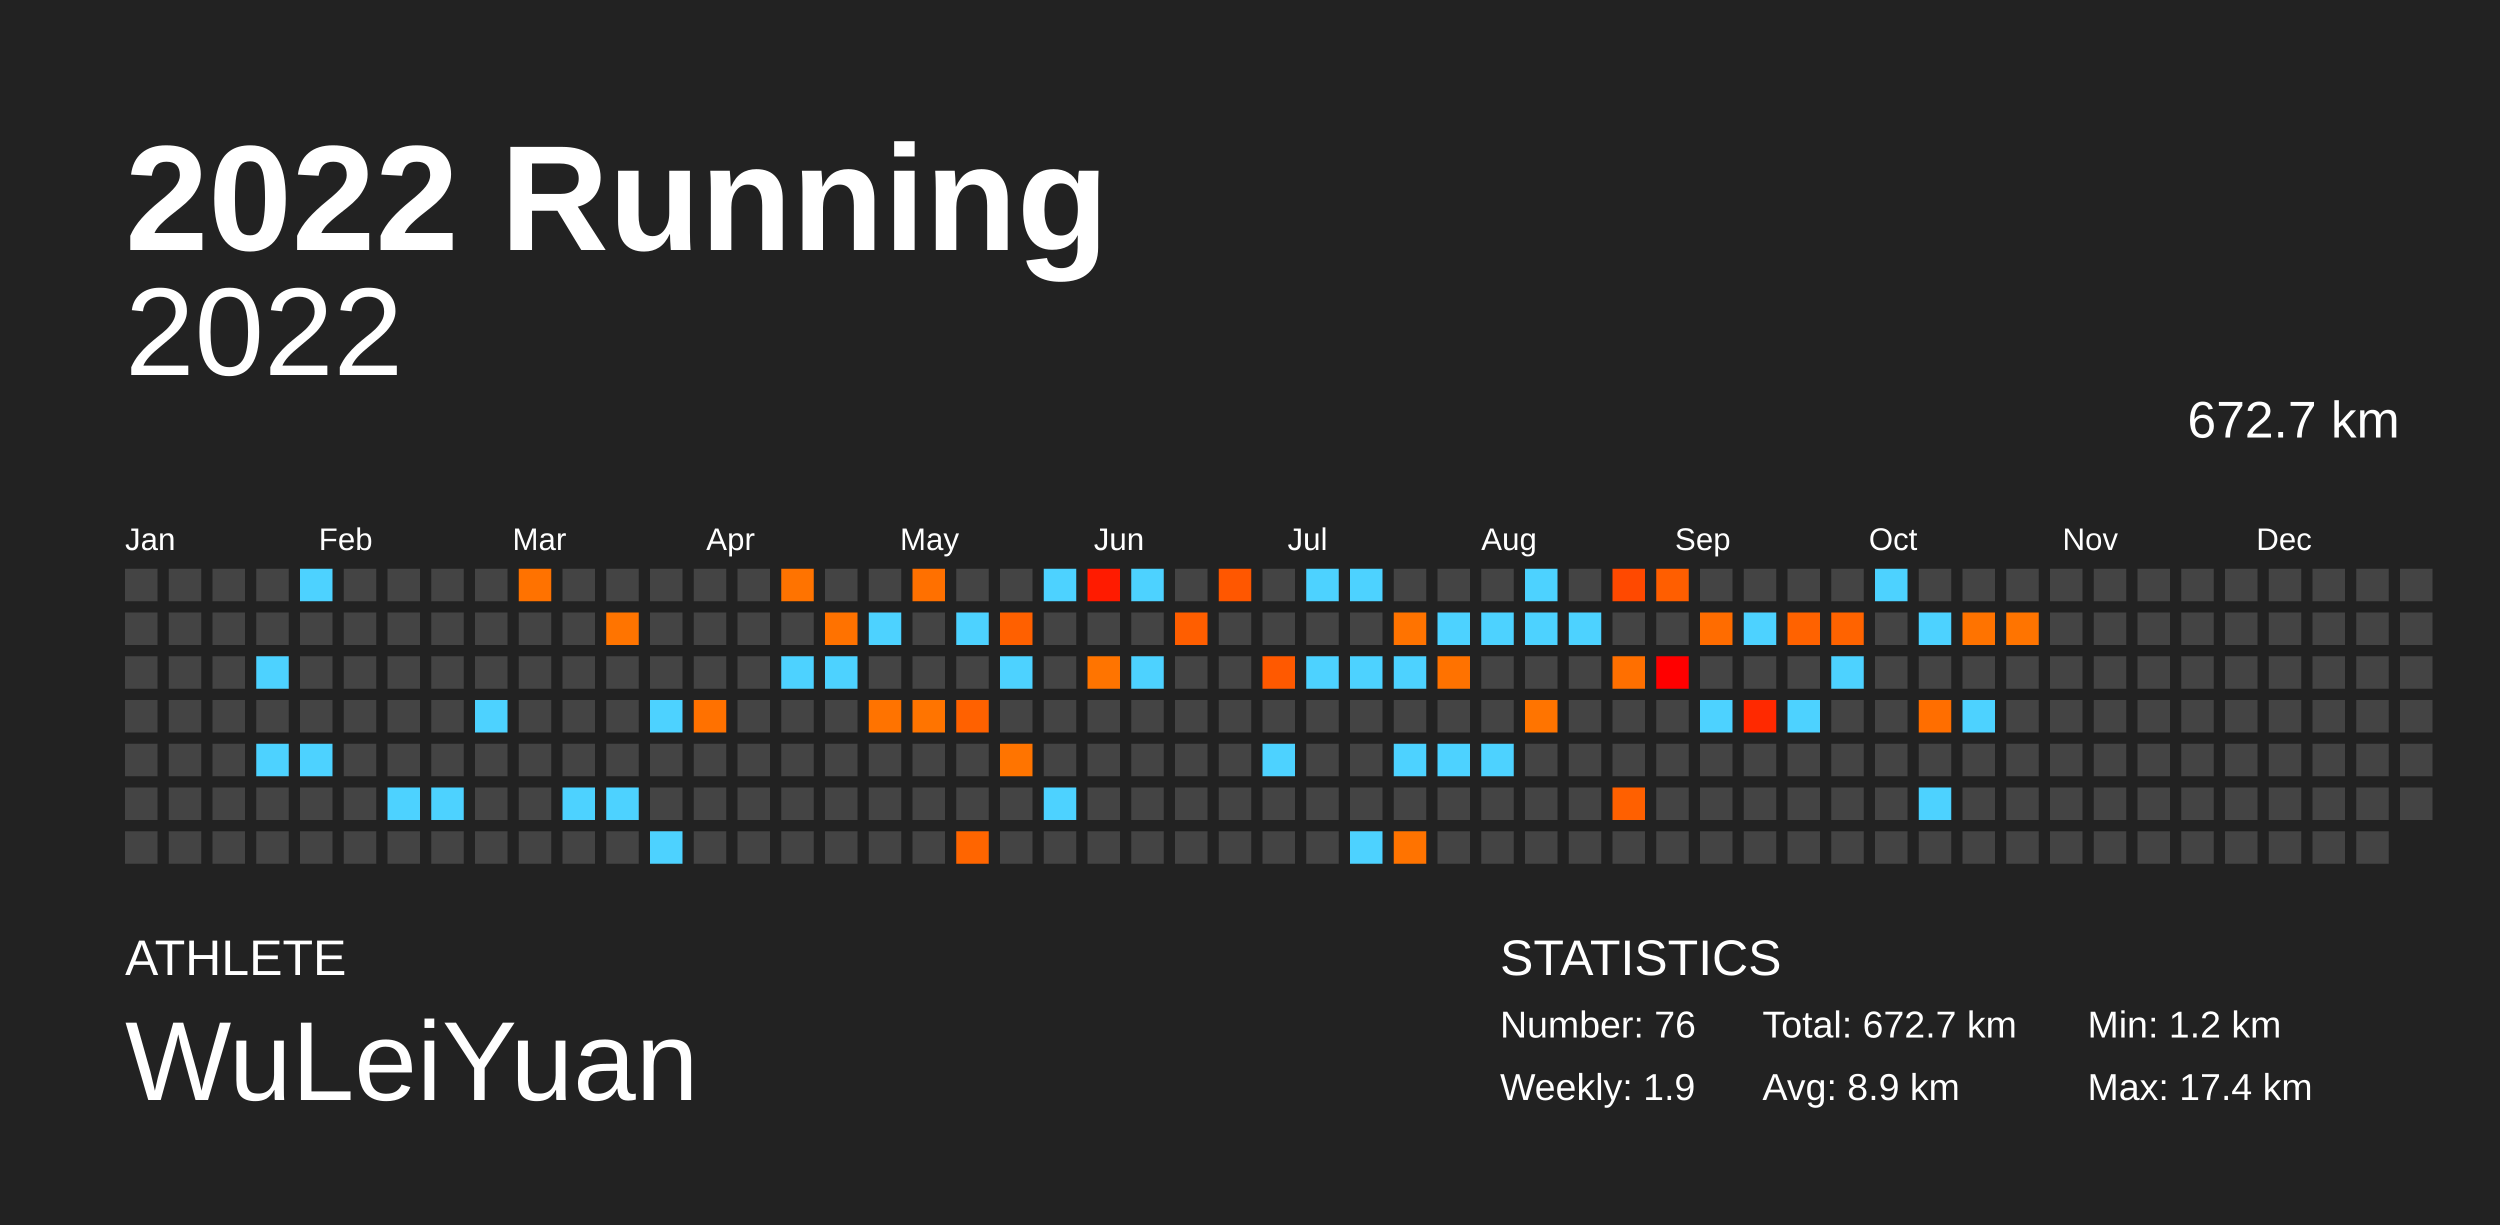
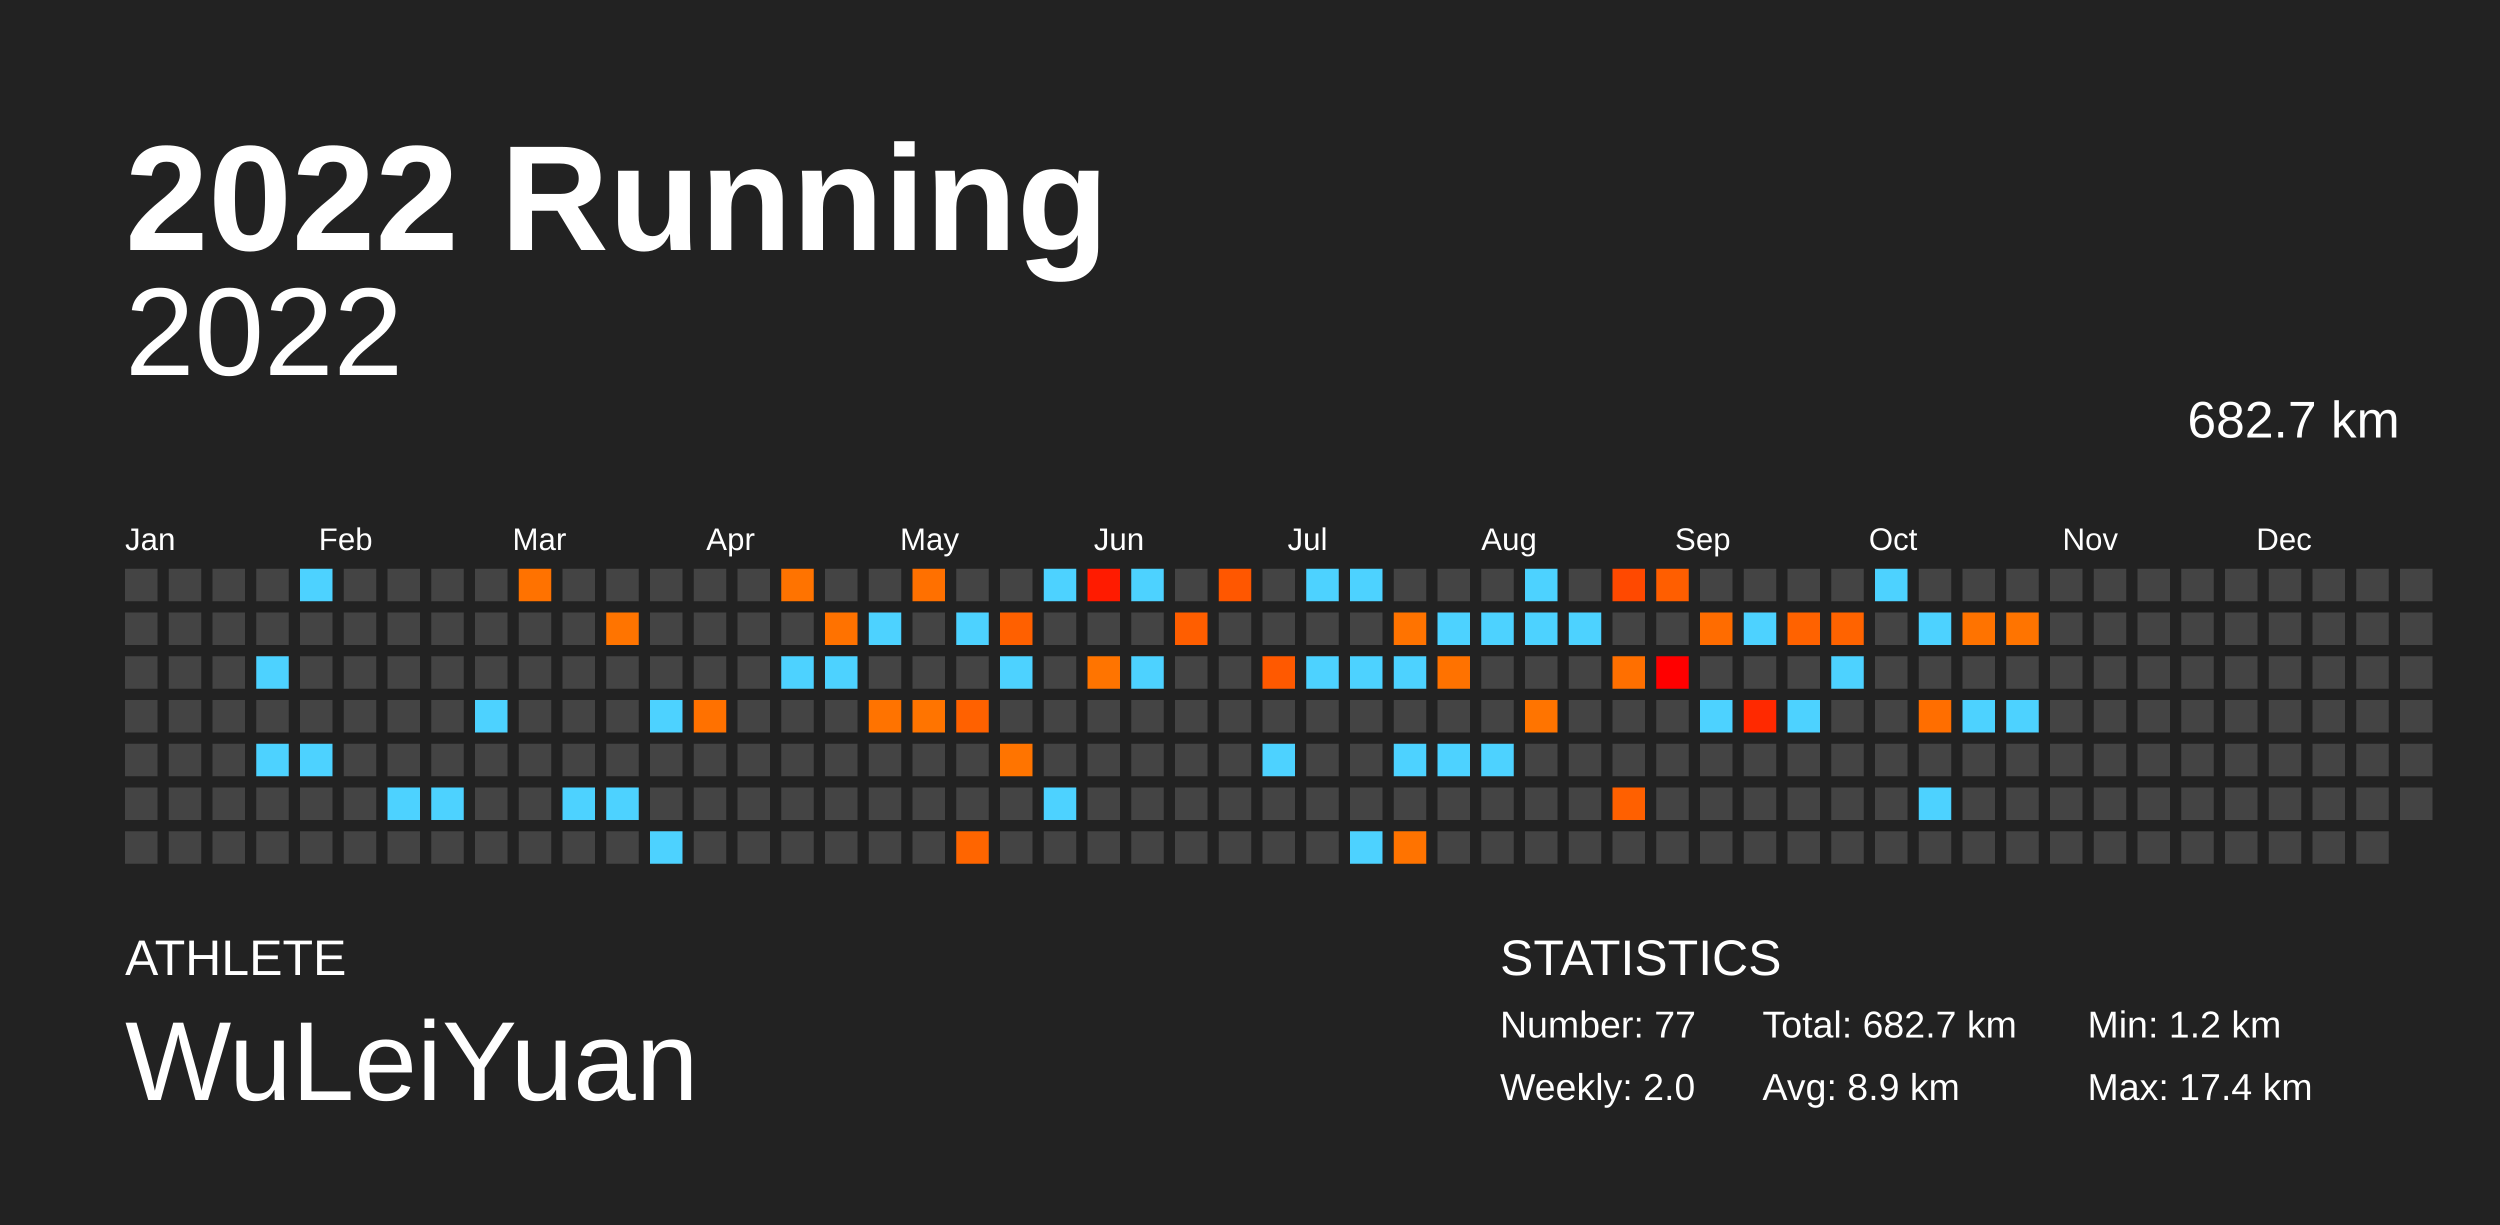
<svg xmlns="http://www.w3.org/2000/svg" baseProfile="full" height="98mm" version="1.1" viewBox="0,0,200,98" width="200mm">
  <defs />
  <rect fill="#222222" height="98" width="200" x="0" y="0" />
  <text fill="#FFFFFF" style="font-size:12px; font-family:Arial; font-weight:bold;" x="10" y="20">2022 Running</text>
  <text fill="#FFFFFF" style="font-size:4px; font-family:Arial" x="10" y="78">ATHLETE</text>
  <text fill="#FFFFFF" style="font-size:9px; font-family:Arial" x="10" y="88">WuLeiYuan</text>
  <text fill="#FFFFFF" style="font-size:4px; font-family:Arial" x="120" y="78">STATISTICS</text>
-   <text fill="#FFFFFF" style="font-size:3px; font-family:Arial" x="120" y="83">Number: 76</text>
-   <text fill="#FFFFFF" style="font-size:3px; font-family:Arial" x="120" y="88">Weekly: 1.9</text>
-   <text fill="#FFFFFF" style="font-size:3px; font-family:Arial" x="141" y="83">Total: 672.7 km</text>
+   <text fill="#FFFFFF" style="font-size:3px; font-family:Arial" x="120" y="83">Number: 77</text>
+   <text fill="#FFFFFF" style="font-size:3px; font-family:Arial" x="120" y="88">Weekly: 2.0</text>
+   <text fill="#FFFFFF" style="font-size:3px; font-family:Arial" x="141" y="83">Total: 682.7 km</text>
  <text fill="#FFFFFF" style="font-size:3px; font-family:Arial" x="141" y="88">Avg: 8.9 km</text>
  <text fill="#FFFFFF" style="font-size:3px; font-family:Arial" x="167" y="83">Min: 1.2 km</text>
  <text fill="#FFFFFF" style="font-size:3px; font-family:Arial" x="167" y="88">Max: 17.4 km</text>
  <text alignment-baseline="hanging" fill="#FFFFFF" style="font-size:10.0px; font-family:Arial;" x="10" y="30">2022</text>
-   <text alignment-baseline="hanging" fill="#FFFFFF" style="font-size:4.125px; font-family:Arial;" x="175" y="35">672.7 km</text>
+   <text alignment-baseline="hanging" fill="#FFFFFF" style="font-size:4.125px; font-family:Arial;" x="175" y="35">682.7 km</text>
  <text fill="#FFFFFF" style="font-size:2.5px; font-family:Arial" x="10.0" y="44">Jan</text>
  <text fill="#FFFFFF" style="font-size:2.5px; font-family:Arial" x="25.5" y="44">Feb</text>
  <text fill="#FFFFFF" style="font-size:2.5px; font-family:Arial" x="41.0" y="44">Mar</text>
  <text fill="#FFFFFF" style="font-size:2.5px; font-family:Arial" x="56.5" y="44">Apr</text>
  <text fill="#FFFFFF" style="font-size:2.5px; font-family:Arial" x="72.0" y="44">May</text>
  <text fill="#FFFFFF" style="font-size:2.5px; font-family:Arial" x="87.5" y="44">Jun</text>
  <text fill="#FFFFFF" style="font-size:2.5px; font-family:Arial" x="103.0" y="44">Jul</text>
  <text fill="#FFFFFF" style="font-size:2.5px; font-family:Arial" x="118.5" y="44">Aug</text>
  <text fill="#FFFFFF" style="font-size:2.5px; font-family:Arial" x="134.0" y="44">Sep</text>
  <text fill="#FFFFFF" style="font-size:2.5px; font-family:Arial" x="149.5" y="44">Oct</text>
  <text fill="#FFFFFF" style="font-size:2.5px; font-family:Arial" x="165.0" y="44">Nov</text>
  <text fill="#FFFFFF" style="font-size:2.5px; font-family:Arial" x="180.5" y="44">Dec</text>
  <rect fill="#444444" height="2.6" width="2.6" x="10.0" y="45.5" />
  <rect fill="#444444" height="2.6" width="2.6" x="10.0" y="49.0" />
  <rect fill="#444444" height="2.6" width="2.6" x="10.0" y="52.5" />
  <rect fill="#444444" height="2.6" width="2.6" x="10.0" y="56.0" />
  <rect fill="#444444" height="2.6" width="2.6" x="10.0" y="59.5" />
  <rect fill="#444444" height="2.6" width="2.6" x="10.0" y="63.0" />
  <rect fill="#444444" height="2.6" width="2.6" x="10.0" y="66.5" />
  <rect fill="#444444" height="2.6" width="2.6" x="13.5" y="45.5" />
  <rect fill="#444444" height="2.6" width="2.6" x="13.5" y="49.0" />
  <rect fill="#444444" height="2.6" width="2.6" x="13.5" y="52.5" />
  <rect fill="#444444" height="2.6" width="2.6" x="13.5" y="56.0" />
  <rect fill="#444444" height="2.6" width="2.6" x="13.5" y="59.5" />
  <rect fill="#444444" height="2.6" width="2.6" x="13.5" y="63.0" />
  <rect fill="#444444" height="2.6" width="2.6" x="13.5" y="66.5" />
  <rect fill="#444444" height="2.6" width="2.6" x="17.0" y="45.5" />
  <rect fill="#444444" height="2.6" width="2.6" x="17.0" y="49.0" />
  <rect fill="#444444" height="2.6" width="2.6" x="17.0" y="52.5" />
  <rect fill="#444444" height="2.6" width="2.6" x="17.0" y="56.0" />
  <rect fill="#444444" height="2.6" width="2.6" x="17.0" y="59.5" />
  <rect fill="#444444" height="2.6" width="2.6" x="17.0" y="63.0" />
  <rect fill="#444444" height="2.6" width="2.6" x="17.0" y="66.5" />
  <rect fill="#444444" height="2.6" width="2.6" x="20.5" y="45.5" />
  <rect fill="#444444" height="2.6" width="2.6" x="20.5" y="49.0" />
  <rect fill="#4dd2ff" height="2.6" width="2.6" x="20.5" y="52.5" />
  <rect fill="#444444" height="2.6" width="2.6" x="20.5" y="56.0" />
  <rect fill="#4dd2ff" height="2.6" width="2.6" x="20.5" y="59.5" />
  <rect fill="#444444" height="2.6" width="2.6" x="20.5" y="63.0" />
  <rect fill="#444444" height="2.6" width="2.6" x="20.5" y="66.5" />
  <rect fill="#4dd2ff" height="2.6" width="2.6" x="24.0" y="45.5" />
  <rect fill="#444444" height="2.6" width="2.6" x="24.0" y="49.0" />
  <rect fill="#444444" height="2.6" width="2.6" x="24.0" y="52.5" />
  <rect fill="#444444" height="2.6" width="2.6" x="24.0" y="56.0" />
  <rect fill="#4dd2ff" height="2.6" width="2.6" x="24.0" y="59.5" />
  <rect fill="#444444" height="2.6" width="2.6" x="24.0" y="63.0" />
  <rect fill="#444444" height="2.6" width="2.6" x="24.0" y="66.5" />
  <rect fill="#444444" height="2.6" width="2.6" x="27.5" y="45.5" />
  <rect fill="#444444" height="2.6" width="2.6" x="27.5" y="49.0" />
  <rect fill="#444444" height="2.6" width="2.6" x="27.5" y="52.5" />
  <rect fill="#444444" height="2.6" width="2.6" x="27.5" y="56.0" />
  <rect fill="#444444" height="2.6" width="2.6" x="27.5" y="59.5" />
  <rect fill="#444444" height="2.6" width="2.6" x="27.5" y="63.0" />
  <rect fill="#444444" height="2.6" width="2.6" x="27.5" y="66.5" />
  <rect fill="#444444" height="2.6" width="2.6" x="31.0" y="45.5" />
  <rect fill="#444444" height="2.6" width="2.6" x="31.0" y="49.0" />
  <rect fill="#444444" height="2.6" width="2.6" x="31.0" y="52.5" />
  <rect fill="#444444" height="2.6" width="2.6" x="31.0" y="56.0" />
  <rect fill="#444444" height="2.6" width="2.6" x="31.0" y="59.5" />
  <rect fill="#4dd2ff" height="2.6" width="2.6" x="31.0" y="63.0" />
  <rect fill="#444444" height="2.6" width="2.6" x="31.0" y="66.5" />
  <rect fill="#444444" height="2.6" width="2.6" x="34.5" y="45.5" />
  <rect fill="#444444" height="2.6" width="2.6" x="34.5" y="49.0" />
  <rect fill="#444444" height="2.6" width="2.6" x="34.5" y="52.5" />
  <rect fill="#444444" height="2.6" width="2.6" x="34.5" y="56.0" />
  <rect fill="#444444" height="2.6" width="2.6" x="34.5" y="59.5" />
  <rect fill="#4dd2ff" height="2.6" width="2.6" x="34.5" y="63.0" />
  <rect fill="#444444" height="2.6" width="2.6" x="34.5" y="66.5" />
  <rect fill="#444444" height="2.6" width="2.6" x="38.0" y="45.5" />
  <rect fill="#444444" height="2.6" width="2.6" x="38.0" y="49.0" />
  <rect fill="#444444" height="2.6" width="2.6" x="38.0" y="52.5" />
  <rect fill="#4dd2ff" height="2.6" width="2.6" x="38.0" y="56.0" />
  <rect fill="#444444" height="2.6" width="2.6" x="38.0" y="59.5" />
  <rect fill="#444444" height="2.6" width="2.6" x="38.0" y="63.0" />
  <rect fill="#444444" height="2.6" width="2.6" x="38.0" y="66.5" />
  <rect fill="#ff7200" height="2.6" width="2.6" x="41.5" y="45.5" />
  <rect fill="#444444" height="2.6" width="2.6" x="41.5" y="49.0" />
  <rect fill="#444444" height="2.6" width="2.6" x="41.5" y="52.5" />
  <rect fill="#444444" height="2.6" width="2.6" x="41.5" y="56.0" />
  <rect fill="#444444" height="2.6" width="2.6" x="41.5" y="59.5" />
  <rect fill="#444444" height="2.6" width="2.6" x="41.5" y="63.0" />
  <rect fill="#444444" height="2.6" width="2.6" x="41.5" y="66.5" />
  <rect fill="#444444" height="2.6" width="2.6" x="45.0" y="45.5" />
  <rect fill="#444444" height="2.6" width="2.6" x="45.0" y="49.0" />
  <rect fill="#444444" height="2.6" width="2.6" x="45.0" y="52.5" />
  <rect fill="#444444" height="2.6" width="2.6" x="45.0" y="56.0" />
  <rect fill="#444444" height="2.6" width="2.6" x="45.0" y="59.5" />
  <rect fill="#4dd2ff" height="2.6" width="2.6" x="45.0" y="63.0" />
  <rect fill="#444444" height="2.6" width="2.6" x="45.0" y="66.5" />
  <rect fill="#444444" height="2.6" width="2.6" x="48.5" y="45.5" />
  <rect fill="#ff7400" height="2.6" width="2.6" x="48.5" y="49.0" />
  <rect fill="#444444" height="2.6" width="2.6" x="48.5" y="52.5" />
  <rect fill="#444444" height="2.6" width="2.6" x="48.5" y="56.0" />
  <rect fill="#444444" height="2.6" width="2.6" x="48.5" y="59.5" />
  <rect fill="#4dd2ff" height="2.6" width="2.6" x="48.5" y="63.0" />
  <rect fill="#444444" height="2.6" width="2.6" x="48.5" y="66.5" />
  <rect fill="#444444" height="2.6" width="2.6" x="52.0" y="45.5" />
  <rect fill="#444444" height="2.6" width="2.6" x="52.0" y="49.0" />
  <rect fill="#444444" height="2.6" width="2.6" x="52.0" y="52.5" />
  <rect fill="#4dd2ff" height="2.6" width="2.6" x="52.0" y="56.0" />
  <rect fill="#444444" height="2.6" width="2.6" x="52.0" y="59.5" />
  <rect fill="#444444" height="2.6" width="2.6" x="52.0" y="63.0" />
  <rect fill="#4dd2ff" height="2.6" width="2.6" x="52.0" y="66.5" />
  <rect fill="#444444" height="2.6" width="2.6" x="55.5" y="45.5" />
  <rect fill="#444444" height="2.6" width="2.6" x="55.5" y="49.0" />
  <rect fill="#444444" height="2.6" width="2.6" x="55.5" y="52.5" />
  <rect fill="#ff7100" height="2.6" width="2.6" x="55.5" y="56.0" />
  <rect fill="#444444" height="2.6" width="2.6" x="55.5" y="59.5" />
  <rect fill="#444444" height="2.6" width="2.6" x="55.5" y="63.0" />
  <rect fill="#444444" height="2.6" width="2.6" x="55.5" y="66.5" />
  <rect fill="#444444" height="2.6" width="2.6" x="59.0" y="45.5" />
  <rect fill="#444444" height="2.6" width="2.6" x="59.0" y="49.0" />
  <rect fill="#444444" height="2.6" width="2.6" x="59.0" y="52.5" />
  <rect fill="#444444" height="2.6" width="2.6" x="59.0" y="56.0" />
  <rect fill="#444444" height="2.6" width="2.6" x="59.0" y="59.5" />
  <rect fill="#444444" height="2.6" width="2.6" x="59.0" y="63.0" />
  <rect fill="#444444" height="2.6" width="2.6" x="59.0" y="66.5" />
  <rect fill="#ff7300" height="2.6" width="2.6" x="62.5" y="45.5" />
  <rect fill="#444444" height="2.6" width="2.6" x="62.5" y="49.0" />
  <rect fill="#4dd2ff" height="2.6" width="2.6" x="62.5" y="52.5" />
  <rect fill="#444444" height="2.6" width="2.6" x="62.5" y="56.0" />
  <rect fill="#444444" height="2.6" width="2.6" x="62.5" y="59.5" />
  <rect fill="#444444" height="2.6" width="2.6" x="62.5" y="63.0" />
  <rect fill="#444444" height="2.6" width="2.6" x="62.5" y="66.5" />
  <rect fill="#444444" height="2.6" width="2.6" x="66.0" y="45.5" />
  <rect fill="#ff7200" height="2.6" width="2.6" x="66.0" y="49.0" />
  <rect fill="#4dd2ff" height="2.6" width="2.6" x="66.0" y="52.5" />
  <rect fill="#444444" height="2.6" width="2.6" x="66.0" y="56.0" />
  <rect fill="#444444" height="2.6" width="2.6" x="66.0" y="59.5" />
  <rect fill="#444444" height="2.6" width="2.6" x="66.0" y="63.0" />
  <rect fill="#444444" height="2.6" width="2.6" x="66.0" y="66.5" />
  <rect fill="#444444" height="2.6" width="2.6" x="69.5" y="45.5" />
  <rect fill="#4dd2ff" height="2.6" width="2.6" x="69.5" y="49.0" />
  <rect fill="#444444" height="2.6" width="2.6" x="69.5" y="52.5" />
  <rect fill="#ff7300" height="2.6" width="2.6" x="69.5" y="56.0" />
  <rect fill="#444444" height="2.6" width="2.6" x="69.5" y="59.5" />
  <rect fill="#444444" height="2.6" width="2.6" x="69.5" y="63.0" />
  <rect fill="#444444" height="2.6" width="2.6" x="69.5" y="66.5" />
  <rect fill="#ff7000" height="2.6" width="2.6" x="73.0" y="45.5" />
  <rect fill="#444444" height="2.6" width="2.6" x="73.0" y="49.0" />
  <rect fill="#444444" height="2.6" width="2.6" x="73.0" y="52.5" />
  <rect fill="#ff7400" height="2.6" width="2.6" x="73.0" y="56.0" />
  <rect fill="#444444" height="2.6" width="2.6" x="73.0" y="59.5" />
  <rect fill="#444444" height="2.6" width="2.6" x="73.0" y="63.0" />
  <rect fill="#444444" height="2.6" width="2.6" x="73.0" y="66.5" />
  <rect fill="#444444" height="2.6" width="2.6" x="76.5" y="45.5" />
  <rect fill="#4dd2ff" height="2.6" width="2.6" x="76.5" y="49.0" />
  <rect fill="#444444" height="2.6" width="2.6" x="76.5" y="52.5" />
  <rect fill="#ff6100" height="2.6" width="2.6" x="76.5" y="56.0" />
  <rect fill="#444444" height="2.6" width="2.6" x="76.5" y="59.5" />
  <rect fill="#444444" height="2.6" width="2.6" x="76.5" y="63.0" />
  <rect fill="#ff6500" height="2.6" width="2.6" x="76.5" y="66.5" />
  <rect fill="#444444" height="2.6" width="2.6" x="80.0" y="45.5" />
  <rect fill="#ff6000" height="2.6" width="2.6" x="80.0" y="49.0" />
  <rect fill="#4dd2ff" height="2.6" width="2.6" x="80.0" y="52.5" />
  <rect fill="#444444" height="2.6" width="2.6" x="80.0" y="56.0" />
  <rect fill="#ff7400" height="2.6" width="2.6" x="80.0" y="59.5" />
  <rect fill="#444444" height="2.6" width="2.6" x="80.0" y="63.0" />
  <rect fill="#444444" height="2.6" width="2.6" x="80.0" y="66.5" />
  <rect fill="#4dd2ff" height="2.6" width="2.6" x="83.5" y="45.5" />
  <rect fill="#444444" height="2.6" width="2.6" x="83.5" y="49.0" />
  <rect fill="#444444" height="2.6" width="2.6" x="83.5" y="52.5" />
  <rect fill="#444444" height="2.6" width="2.6" x="83.5" y="56.0" />
  <rect fill="#444444" height="2.6" width="2.6" x="83.5" y="59.5" />
  <rect fill="#4dd2ff" height="2.6" width="2.6" x="83.5" y="63.0" />
  <rect fill="#444444" height="2.6" width="2.6" x="83.5" y="66.5" />
  <rect fill="#ff1b00" height="2.6" width="2.6" x="87.0" y="45.5" />
  <rect fill="#444444" height="2.6" width="2.6" x="87.0" y="49.0" />
  <rect fill="#ff7400" height="2.6" width="2.6" x="87.0" y="52.5" />
  <rect fill="#444444" height="2.6" width="2.6" x="87.0" y="56.0" />
  <rect fill="#444444" height="2.6" width="2.6" x="87.0" y="59.5" />
  <rect fill="#444444" height="2.6" width="2.6" x="87.0" y="63.0" />
  <rect fill="#444444" height="2.6" width="2.6" x="87.0" y="66.5" />
  <rect fill="#4dd2ff" height="2.6" width="2.6" x="90.5" y="45.5" />
  <rect fill="#444444" height="2.6" width="2.6" x="90.5" y="49.0" />
  <rect fill="#4dd2ff" height="2.6" width="2.6" x="90.5" y="52.5" />
  <rect fill="#444444" height="2.6" width="2.6" x="90.5" y="56.0" />
  <rect fill="#444444" height="2.6" width="2.6" x="90.5" y="59.5" />
  <rect fill="#444444" height="2.6" width="2.6" x="90.5" y="63.0" />
  <rect fill="#444444" height="2.6" width="2.6" x="90.5" y="66.5" />
  <rect fill="#444444" height="2.6" width="2.6" x="94.0" y="45.5" />
  <rect fill="#ff5e00" height="2.6" width="2.6" x="94.0" y="49.0" />
  <rect fill="#444444" height="2.6" width="2.6" x="94.0" y="52.5" />
  <rect fill="#444444" height="2.6" width="2.6" x="94.0" y="56.0" />
  <rect fill="#444444" height="2.6" width="2.6" x="94.0" y="59.5" />
  <rect fill="#444444" height="2.6" width="2.6" x="94.0" y="63.0" />
  <rect fill="#444444" height="2.6" width="2.6" x="94.0" y="66.5" />
  <rect fill="#ff5700" height="2.6" width="2.6" x="97.5" y="45.5" />
  <rect fill="#444444" height="2.6" width="2.6" x="97.5" y="49.0" />
  <rect fill="#444444" height="2.6" width="2.6" x="97.5" y="52.5" />
  <rect fill="#444444" height="2.6" width="2.6" x="97.5" y="56.0" />
  <rect fill="#444444" height="2.6" width="2.6" x="97.5" y="59.5" />
  <rect fill="#444444" height="2.6" width="2.6" x="97.5" y="63.0" />
  <rect fill="#444444" height="2.6" width="2.6" x="97.5" y="66.5" />
  <rect fill="#444444" height="2.6" width="2.6" x="101.0" y="45.5" />
  <rect fill="#444444" height="2.6" width="2.6" x="101.0" y="49.0" />
  <rect fill="#ff5900" height="2.6" width="2.6" x="101.0" y="52.5" />
  <rect fill="#444444" height="2.6" width="2.6" x="101.0" y="56.0" />
  <rect fill="#4dd2ff" height="2.6" width="2.6" x="101.0" y="59.5" />
  <rect fill="#444444" height="2.6" width="2.6" x="101.0" y="63.0" />
  <rect fill="#444444" height="2.6" width="2.6" x="101.0" y="66.5" />
  <rect fill="#4dd2ff" height="2.6" width="2.6" x="104.5" y="45.5" />
  <rect fill="#444444" height="2.6" width="2.6" x="104.5" y="49.0" />
  <rect fill="#4dd2ff" height="2.6" width="2.6" x="104.5" y="52.5" />
  <rect fill="#444444" height="2.6" width="2.6" x="104.5" y="56.0" />
  <rect fill="#444444" height="2.6" width="2.6" x="104.5" y="59.5" />
  <rect fill="#444444" height="2.6" width="2.6" x="104.5" y="63.0" />
  <rect fill="#444444" height="2.6" width="2.6" x="104.5" y="66.5" />
  <rect fill="#4dd2ff" height="2.6" width="2.6" x="108.0" y="45.5" />
  <rect fill="#444444" height="2.6" width="2.6" x="108.0" y="49.0" />
  <rect fill="#4dd2ff" height="2.6" width="2.6" x="108.0" y="52.5" />
  <rect fill="#444444" height="2.6" width="2.6" x="108.0" y="56.0" />
  <rect fill="#444444" height="2.6" width="2.6" x="108.0" y="59.5" />
  <rect fill="#444444" height="2.6" width="2.6" x="108.0" y="63.0" />
  <rect fill="#4dd2ff" height="2.6" width="2.6" x="108.0" y="66.5" />
  <rect fill="#444444" height="2.6" width="2.6" x="111.5" y="45.5" />
  <rect fill="#ff7300" height="2.6" width="2.6" x="111.5" y="49.0" />
  <rect fill="#4dd2ff" height="2.6" width="2.6" x="111.5" y="52.5" />
  <rect fill="#444444" height="2.6" width="2.6" x="111.5" y="56.0" />
  <rect fill="#4dd2ff" height="2.6" width="2.6" x="111.5" y="59.5" />
  <rect fill="#444444" height="2.6" width="2.6" x="111.5" y="63.0" />
  <rect fill="#ff7300" height="2.6" width="2.6" x="111.5" y="66.5" />
  <rect fill="#444444" height="2.6" width="2.6" x="115.0" y="45.5" />
  <rect fill="#4dd2ff" height="2.6" width="2.6" x="115.0" y="49.0" />
  <rect fill="#ff7200" height="2.6" width="2.6" x="115.0" y="52.5" />
  <rect fill="#444444" height="2.6" width="2.6" x="115.0" y="56.0" />
  <rect fill="#4dd2ff" height="2.6" width="2.6" x="115.0" y="59.5" />
  <rect fill="#444444" height="2.6" width="2.6" x="115.0" y="63.0" />
  <rect fill="#444444" height="2.6" width="2.6" x="115.0" y="66.5" />
  <rect fill="#444444" height="2.6" width="2.6" x="118.5" y="45.5" />
  <rect fill="#4dd2ff" height="2.6" width="2.6" x="118.5" y="49.0" />
  <rect fill="#444444" height="2.6" width="2.6" x="118.5" y="52.5" />
  <rect fill="#444444" height="2.6" width="2.6" x="118.5" y="56.0" />
  <rect fill="#4dd2ff" height="2.6" width="2.6" x="118.5" y="59.5" />
  <rect fill="#444444" height="2.6" width="2.6" x="118.5" y="63.0" />
  <rect fill="#444444" height="2.6" width="2.6" x="118.5" y="66.5" />
  <rect fill="#4dd2ff" height="2.6" width="2.6" x="122.0" y="45.5" />
  <rect fill="#4dd2ff" height="2.6" width="2.6" x="122.0" y="49.0" />
  <rect fill="#444444" height="2.6" width="2.6" x="122.0" y="52.5" />
  <rect fill="#ff7400" height="2.6" width="2.6" x="122.0" y="56.0" />
  <rect fill="#444444" height="2.6" width="2.6" x="122.0" y="59.5" />
  <rect fill="#444444" height="2.6" width="2.6" x="122.0" y="63.0" />
  <rect fill="#444444" height="2.6" width="2.6" x="122.0" y="66.5" />
  <rect fill="#444444" height="2.6" width="2.6" x="125.5" y="45.5" />
  <rect fill="#4dd2ff" height="2.6" width="2.6" x="125.5" y="49.0" />
  <rect fill="#444444" height="2.6" width="2.6" x="125.5" y="52.5" />
  <rect fill="#444444" height="2.6" width="2.6" x="125.5" y="56.0" />
  <rect fill="#444444" height="2.6" width="2.6" x="125.5" y="59.5" />
  <rect fill="#444444" height="2.6" width="2.6" x="125.5" y="63.0" />
  <rect fill="#444444" height="2.6" width="2.6" x="125.5" y="66.5" />
  <rect fill="#ff4900" height="2.6" width="2.6" x="129.0" y="45.5" />
  <rect fill="#444444" height="2.6" width="2.6" x="129.0" y="49.0" />
  <rect fill="#ff6f00" height="2.6" width="2.6" x="129.0" y="52.5" />
  <rect fill="#444444" height="2.6" width="2.6" x="129.0" y="56.0" />
  <rect fill="#444444" height="2.6" width="2.6" x="129.0" y="59.5" />
  <rect fill="#ff6000" height="2.6" width="2.6" x="129.0" y="63.0" />
  <rect fill="#444444" height="2.6" width="2.6" x="129.0" y="66.5" />
  <rect fill="#ff5e00" height="2.6" width="2.6" x="132.5" y="45.5" />
  <rect fill="#444444" height="2.6" width="2.6" x="132.5" y="49.0" />
  <rect fill="#ff0000" height="2.6" width="2.6" x="132.5" y="52.5" />
  <rect fill="#444444" height="2.6" width="2.6" x="132.5" y="56.0" />
  <rect fill="#444444" height="2.6" width="2.6" x="132.5" y="59.5" />
  <rect fill="#444444" height="2.6" width="2.6" x="132.5" y="63.0" />
  <rect fill="#444444" height="2.6" width="2.6" x="132.5" y="66.5" />
  <rect fill="#444444" height="2.6" width="2.6" x="136.0" y="45.5" />
  <rect fill="#ff6c00" height="2.6" width="2.6" x="136.0" y="49.0" />
  <rect fill="#444444" height="2.6" width="2.6" x="136.0" y="52.5" />
  <rect fill="#4dd2ff" height="2.6" width="2.6" x="136.0" y="56.0" />
  <rect fill="#444444" height="2.6" width="2.6" x="136.0" y="59.5" />
  <rect fill="#444444" height="2.6" width="2.6" x="136.0" y="63.0" />
  <rect fill="#444444" height="2.6" width="2.6" x="136.0" y="66.5" />
  <rect fill="#444444" height="2.6" width="2.6" x="139.5" y="45.5" />
  <rect fill="#4dd2ff" height="2.6" width="2.6" x="139.5" y="49.0" />
  <rect fill="#444444" height="2.6" width="2.6" x="139.5" y="52.5" />
  <rect fill="#ff2900" height="2.6" width="2.6" x="139.5" y="56.0" />
  <rect fill="#444444" height="2.6" width="2.6" x="139.5" y="59.5" />
  <rect fill="#444444" height="2.6" width="2.6" x="139.5" y="63.0" />
  <rect fill="#444444" height="2.6" width="2.6" x="139.5" y="66.5" />
  <rect fill="#444444" height="2.6" width="2.6" x="143.0" y="45.5" />
  <rect fill="#ff6200" height="2.6" width="2.6" x="143.0" y="49.0" />
  <rect fill="#444444" height="2.6" width="2.6" x="143.0" y="52.5" />
  <rect fill="#4dd2ff" height="2.6" width="2.6" x="143.0" y="56.0" />
  <rect fill="#444444" height="2.6" width="2.6" x="143.0" y="59.5" />
  <rect fill="#444444" height="2.6" width="2.6" x="143.0" y="63.0" />
  <rect fill="#444444" height="2.6" width="2.6" x="143.0" y="66.5" />
  <rect fill="#444444" height="2.6" width="2.6" x="146.5" y="45.5" />
  <rect fill="#ff6300" height="2.6" width="2.6" x="146.5" y="49.0" />
  <rect fill="#4dd2ff" height="2.6" width="2.6" x="146.5" y="52.5" />
  <rect fill="#444444" height="2.6" width="2.6" x="146.5" y="56.0" />
  <rect fill="#444444" height="2.6" width="2.6" x="146.5" y="59.5" />
  <rect fill="#444444" height="2.6" width="2.6" x="146.5" y="63.0" />
  <rect fill="#444444" height="2.6" width="2.6" x="146.5" y="66.5" />
  <rect fill="#4dd2ff" height="2.6" width="2.6" x="150.0" y="45.5" />
  <rect fill="#444444" height="2.6" width="2.6" x="150.0" y="49.0" />
  <rect fill="#444444" height="2.6" width="2.6" x="150.0" y="52.5" />
  <rect fill="#444444" height="2.6" width="2.6" x="150.0" y="56.0" />
  <rect fill="#444444" height="2.6" width="2.6" x="150.0" y="59.5" />
  <rect fill="#444444" height="2.6" width="2.6" x="150.0" y="63.0" />
  <rect fill="#444444" height="2.6" width="2.6" x="150.0" y="66.5" />
  <rect fill="#444444" height="2.6" width="2.6" x="153.5" y="45.5" />
  <rect fill="#4dd2ff" height="2.6" width="2.6" x="153.5" y="49.0" />
  <rect fill="#444444" height="2.6" width="2.6" x="153.5" y="52.5" />
  <rect fill="#ff6e00" height="2.6" width="2.6" x="153.5" y="56.0" />
  <rect fill="#444444" height="2.6" width="2.6" x="153.5" y="59.5" />
  <rect fill="#4dd2ff" height="2.6" width="2.6" x="153.5" y="63.0" />
  <rect fill="#444444" height="2.6" width="2.6" x="153.5" y="66.5" />
  <rect fill="#444444" height="2.6" width="2.6" x="157.0" y="45.5" />
  <rect fill="#ff7300" height="2.6" width="2.6" x="157.0" y="49.0" />
  <rect fill="#444444" height="2.6" width="2.6" x="157.0" y="52.5" />
  <rect fill="#4dd2ff" height="2.6" width="2.6" x="157.0" y="56.0" />
  <rect fill="#444444" height="2.6" width="2.6" x="157.0" y="59.5" />
  <rect fill="#444444" height="2.6" width="2.6" x="157.0" y="63.0" />
  <rect fill="#444444" height="2.6" width="2.6" x="157.0" y="66.5" />
  <rect fill="#444444" height="2.6" width="2.6" x="160.5" y="45.5" />
  <rect fill="#ff7400" height="2.6" width="2.6" x="160.5" y="49.0" />
  <rect fill="#444444" height="2.6" width="2.6" x="160.5" y="52.5" />
-   <rect fill="#444444" height="2.6" width="2.6" x="160.5" y="56.0" />
+   <rect fill="#4dd2ff" height="2.6" width="2.6" x="160.5" y="56.0" />
  <rect fill="#444444" height="2.6" width="2.6" x="160.5" y="59.5" />
  <rect fill="#444444" height="2.6" width="2.6" x="160.5" y="63.0" />
  <rect fill="#444444" height="2.6" width="2.6" x="160.5" y="66.5" />
  <rect fill="#444444" height="2.6" width="2.6" x="164.0" y="45.5" />
  <rect fill="#444444" height="2.6" width="2.6" x="164.0" y="49.0" />
  <rect fill="#444444" height="2.6" width="2.6" x="164.0" y="52.5" />
  <rect fill="#444444" height="2.6" width="2.6" x="164.0" y="56.0" />
  <rect fill="#444444" height="2.6" width="2.6" x="164.0" y="59.5" />
  <rect fill="#444444" height="2.6" width="2.6" x="164.0" y="63.0" />
  <rect fill="#444444" height="2.6" width="2.6" x="164.0" y="66.5" />
  <rect fill="#444444" height="2.6" width="2.6" x="167.5" y="45.5" />
  <rect fill="#444444" height="2.6" width="2.6" x="167.5" y="49.0" />
  <rect fill="#444444" height="2.6" width="2.6" x="167.5" y="52.5" />
  <rect fill="#444444" height="2.6" width="2.6" x="167.5" y="56.0" />
  <rect fill="#444444" height="2.6" width="2.6" x="167.5" y="59.5" />
  <rect fill="#444444" height="2.6" width="2.6" x="167.5" y="63.0" />
  <rect fill="#444444" height="2.6" width="2.6" x="167.5" y="66.5" />
  <rect fill="#444444" height="2.6" width="2.6" x="171.0" y="45.5" />
  <rect fill="#444444" height="2.6" width="2.6" x="171.0" y="49.0" />
  <rect fill="#444444" height="2.6" width="2.6" x="171.0" y="52.5" />
  <rect fill="#444444" height="2.6" width="2.6" x="171.0" y="56.0" />
  <rect fill="#444444" height="2.6" width="2.6" x="171.0" y="59.5" />
  <rect fill="#444444" height="2.6" width="2.6" x="171.0" y="63.0" />
  <rect fill="#444444" height="2.6" width="2.6" x="171.0" y="66.5" />
  <rect fill="#444444" height="2.6" width="2.6" x="174.5" y="45.5" />
  <rect fill="#444444" height="2.6" width="2.6" x="174.5" y="49.0" />
  <rect fill="#444444" height="2.6" width="2.6" x="174.5" y="52.5" />
  <rect fill="#444444" height="2.6" width="2.6" x="174.5" y="56.0" />
  <rect fill="#444444" height="2.6" width="2.6" x="174.5" y="59.5" />
  <rect fill="#444444" height="2.6" width="2.6" x="174.5" y="63.0" />
  <rect fill="#444444" height="2.6" width="2.6" x="174.5" y="66.5" />
  <rect fill="#444444" height="2.6" width="2.6" x="178.0" y="45.5" />
  <rect fill="#444444" height="2.6" width="2.6" x="178.0" y="49.0" />
  <rect fill="#444444" height="2.6" width="2.6" x="178.0" y="52.5" />
  <rect fill="#444444" height="2.6" width="2.6" x="178.0" y="56.0" />
  <rect fill="#444444" height="2.6" width="2.6" x="178.0" y="59.5" />
  <rect fill="#444444" height="2.6" width="2.6" x="178.0" y="63.0" />
  <rect fill="#444444" height="2.6" width="2.6" x="178.0" y="66.5" />
  <rect fill="#444444" height="2.6" width="2.6" x="181.5" y="45.5" />
  <rect fill="#444444" height="2.6" width="2.6" x="181.5" y="49.0" />
  <rect fill="#444444" height="2.6" width="2.6" x="181.5" y="52.5" />
  <rect fill="#444444" height="2.6" width="2.6" x="181.5" y="56.0" />
  <rect fill="#444444" height="2.6" width="2.6" x="181.5" y="59.5" />
  <rect fill="#444444" height="2.6" width="2.6" x="181.5" y="63.0" />
  <rect fill="#444444" height="2.6" width="2.6" x="181.5" y="66.5" />
  <rect fill="#444444" height="2.6" width="2.6" x="185.0" y="45.5" />
  <rect fill="#444444" height="2.6" width="2.6" x="185.0" y="49.0" />
  <rect fill="#444444" height="2.6" width="2.6" x="185.0" y="52.5" />
  <rect fill="#444444" height="2.6" width="2.6" x="185.0" y="56.0" />
  <rect fill="#444444" height="2.6" width="2.6" x="185.0" y="59.5" />
  <rect fill="#444444" height="2.6" width="2.6" x="185.0" y="63.0" />
  <rect fill="#444444" height="2.6" width="2.6" x="185.0" y="66.5" />
  <rect fill="#444444" height="2.6" width="2.6" x="188.5" y="45.5" />
  <rect fill="#444444" height="2.6" width="2.6" x="188.5" y="49.0" />
  <rect fill="#444444" height="2.6" width="2.6" x="188.5" y="52.5" />
  <rect fill="#444444" height="2.6" width="2.6" x="188.5" y="56.0" />
  <rect fill="#444444" height="2.6" width="2.6" x="188.5" y="59.5" />
  <rect fill="#444444" height="2.6" width="2.6" x="188.5" y="63.0" />
  <rect fill="#444444" height="2.6" width="2.6" x="188.5" y="66.5" />
  <rect fill="#444444" height="2.6" width="2.6" x="192.0" y="45.5" />
  <rect fill="#444444" height="2.6" width="2.6" x="192.0" y="49.0" />
  <rect fill="#444444" height="2.6" width="2.6" x="192.0" y="52.5" />
  <rect fill="#444444" height="2.6" width="2.6" x="192.0" y="56.0" />
  <rect fill="#444444" height="2.6" width="2.6" x="192.0" y="59.5" />
  <rect fill="#444444" height="2.6" width="2.6" x="192.0" y="63.0" />
</svg>
